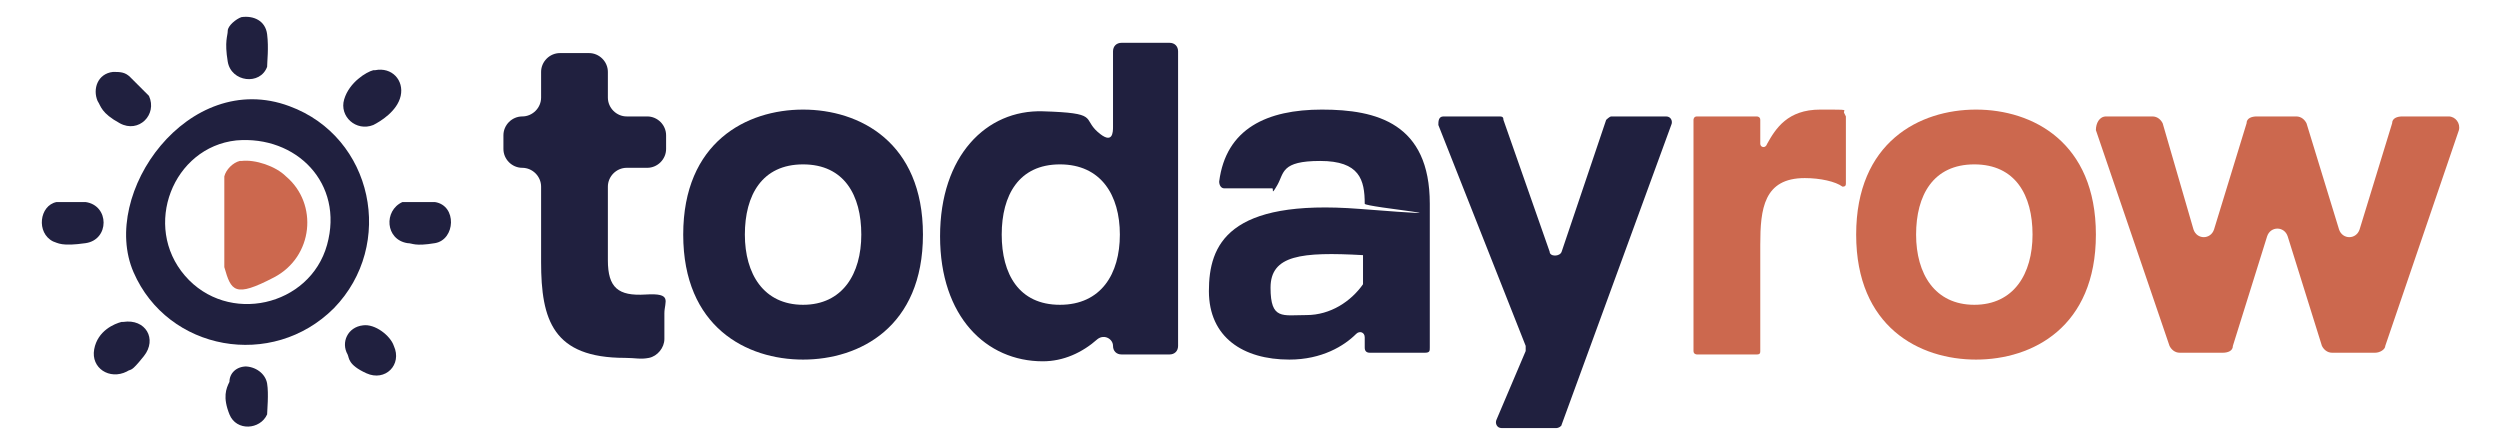
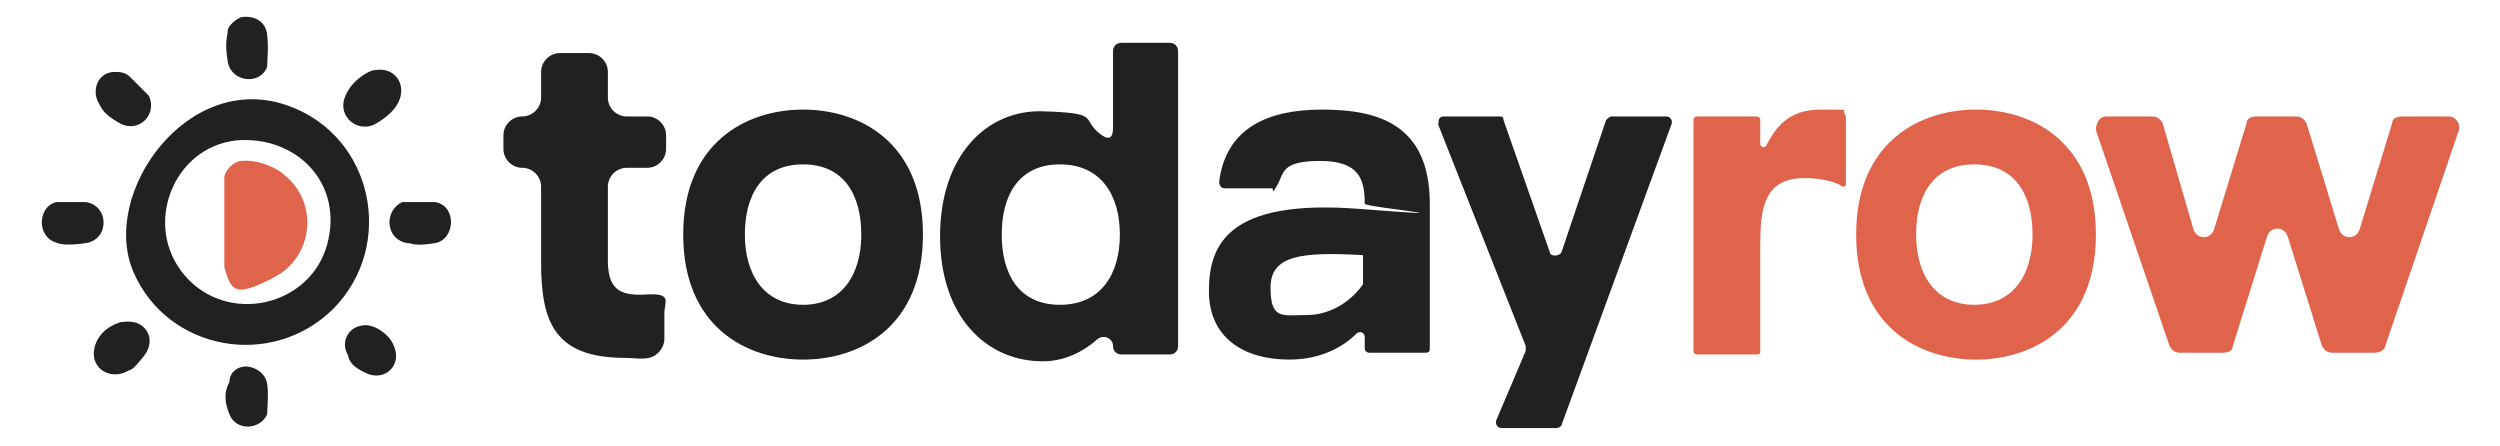
- <svg xmlns="http://www.w3.org/2000/svg" version="1.1" viewBox="0 0 146 26">
+ <svg xmlns="http://www.w3.org/2000/svg" id="Layer_1" version="1.1" viewBox="0 0 146 26">
+   <defs>
+     <style>
+       .st0 {
+         fill: #212121;
+       }
+ 
+       .st1 {
+         fill: #e0634b;
+       }
+     </style>
+   </defs>
  <g>
-     <path fill="#20203f" d="M35.5,15.2c0,1.6.6,2.1,2.2,2s1.1.4,1.1,1.1v1.5c0,.5-.4,1-.9,1.1s-.8,0-1.4,0c-4.2,0-4.9-2.2-4.9-5.6v-4.4c0-.6-.5-1.1-1.1-1.1h0c-.6,0-1.1-.5-1.1-1.1v-.8c0-.6.5-1.1,1.1-1.1h0c.6,0,1.1-.5,1.1-1.1v-1.5c0-.6.5-1.1,1.1-1.1h1.7c.6,0,1.1.5,1.1,1.1v1.5c0,.6.5,1.1,1.1,1.1h1.2c.6,0,1.1.5,1.1,1.1v.8c0,.6-.5,1.1-1.1,1.1h-1.2c-.6,0-1.1.5-1.1,1.1v4.4h0Z" />
-     <path fill="#20203f" d="M53.9,13.7c0,5.4-3.7,7.3-7,7.3s-7-1.9-7-7.3,3.7-7.3,7-7.3,7,1.9,7,7.3ZM50.3,13.7c0-2.3-1-4.1-3.4-4.1s-3.4,1.8-3.4,4.1,1.1,4.1,3.4,4.1,3.4-1.8,3.4-4.1Z" />
-     <path fill="#20203f" d="M68.8,3v17.2c0,.3-.2.5-.5.5h-2.8c-.3,0-.5-.2-.5-.5h0c0-.4-.5-.7-.9-.4c-.9.8-2,1.3-3.2,1.3-3.3,0-6-2.6-6-7.3s2.7-7.4,6-7.3,2.3.4,3.2,1.2c.9.8.9,0,.9-.3V3c0-.3.2-.5.5-.5h2.8c.3,0,.5.2.5.5ZM65.4,13.7c0-2.3-1.1-4.1-3.5-4.1s-3.4,1.8-3.4,4.1,1,4.1,3.4,4.1,3.5-1.8,3.5-4.1Z" />
-     <path fill="#20203f" d="M97.6,7.3l-6.4,17.5c0,.1-.2.2-.3.2h-3.2c-.3,0-.4-.3-.3-.5l1.7-4v-.3l-5.1-12.9c0-.2,0-.5.3-.5h3.2c.2,0,.3,0,.3.2l2.7,7.7c0,.3.6.3.7,0l2.6-7.7s.2-.2.3-.2h3.2c.3,0,.4.3.3.5h0Z" />
-     <path fill="#cc684e" d="M107.8,6.8h0v3.9c0,.1,0,.2-.2.2h0c-.4-.3-1.3-.5-2.2-.5-2.4,0-2.6,1.8-2.6,3.9v6.2c0,.1,0,.2-.2.2h-3.5s-.2,0-.2-.2V7s0-.2.2-.2h3.5s.2,0,.2.2v1.4c0,.2.3.3.4,0,.5-.9,1.2-2,3.1-2s1.3,0,1.4.2" />
-     <path fill="#cc684e" d="M122.4,13.7c0,5.4-3.7,7.3-7,7.3s-7-1.9-7-7.3,3.7-7.3,7-7.3,7,1.9,7,7.3ZM118.7,13.7c0-2.3-1-4.1-3.4-4.1s-3.4,1.8-3.4,4.1,1.1,4.1,3.4,4.1,3.4-1.8,3.4-4.1Z" />
-     <path fill="#cc684e" d="M143.6,7.6l-4.3,12.6c0,.2-.3.4-.6.4h-2.5c-.3,0-.5-.2-.6-.4l-2-6.4c-.2-.6-1-.6-1.2,0l-2,6.4c0,.3-.3.4-.6.4h-2.5c-.3,0-.5-.2-.6-.4l-4.3-12.6c0-.4.2-.8.6-.8h2.7c.3,0,.5.2.6.4l1.8,6.2c.2.6,1,.6,1.2,0l1.9-6.2c0-.3.3-.4.6-.4h2.3c.3,0,.5.2.6.4l1.9,6.2c.2.6,1,.6,1.2,0l1.9-6.2c0-.3.3-.4.6-.4h2.7c.4,0,.7.4.6.8h0Z" />
-     <path fill="#20203f" d="M83.5,11.9v8.4c0,.2,0,.3-.3.3h-3.2c-.2,0-.3-.1-.3-.3v-.6c0-.3-.3-.4-.5-.2c-.7.7-2,1.5-3.9,1.5-2.7,0-4.7-1.3-4.7-4s1.1-5.4,8.8-4.8.3-.1.3-.3h0c0-1.4-.3-2.5-2.6-2.5s-2.1.7-2.5,1.4-.2.2-.3.2h-2.8c-.2,0-.3-.2-.3-.4.4-3.1,2.8-4.2,6-4.2s6.3.8,6.3,5.5h0ZM79.6,14.9c-3.6-.2-5.4,0-5.4,1.9s.7,1.6,2.1,1.6,2.6-.8,3.3-1.8v-1.7h0Z" />
+     <path class="st0" d="M35.5,15.2c0,1.6.6,2.1,2.2,2s1.1.4,1.1,1.1v1.5c0,.5-.4,1-.9,1.1s-.8,0-1.4,0c-4.2,0-4.9-2.2-4.9-5.6v-4.4c0-.6-.5-1.1-1.1-1.1h0c-.6,0-1.1-.5-1.1-1.1v-.8c0-.6.5-1.1,1.1-1.1h0c.6,0,1.1-.5,1.1-1.1v-1.5c0-.6.5-1.1,1.1-1.1h1.7c.6,0,1.1.5,1.1,1.1v1.5c0,.6.5,1.1,1.1,1.1h1.2c.6,0,1.1.5,1.1,1.1v.8c0,.6-.5,1.1-1.1,1.1h-1.2c-.6,0-1.1.5-1.1,1.1v4.4h0Z" />
+     <path class="st0" d="M53.9,13.7c0,5.4-3.7,7.3-7,7.3s-7-1.9-7-7.3,3.7-7.3,7-7.3,7,1.9,7,7.3ZM50.3,13.7c0-2.3-1-4.1-3.4-4.1s-3.4,1.8-3.4,4.1,1.1,4.1,3.4,4.1,3.4-1.8,3.4-4.1Z" />
+     <path class="st0" d="M68.8,3v17.2c0,.3-.2.5-.5.5h-2.8c-.3,0-.5-.2-.5-.5h0c0-.4-.5-.7-.9-.4-.9.8-2,1.3-3.2,1.3-3.3,0-6-2.6-6-7.3s2.7-7.4,6-7.3,2.3.4,3.2,1.2c.9.8.9,0,.9-.3V3c0-.3.2-.5.5-.5h2.8c.3,0,.5.2.5.5ZM65.4,13.7c0-2.3-1.1-4.1-3.5-4.1s-3.4,1.8-3.4,4.1,1,4.1,3.4,4.1,3.5-1.8,3.5-4.1Z" />
+     <path class="st0" d="M97.6,7.3l-6.4,17.5c0,.1-.2.2-.3.2h-3.2c-.3,0-.4-.3-.3-.5l1.7-4v-.3l-5.1-12.9c0-.2,0-.5.3-.5h3.2c.2,0,.3,0,.3.2l2.7,7.7c0,.3.6.3.7,0l2.6-7.7s.2-.2.3-.2h3.2c.3,0,.4.3.3.5h0Z" />
+     <path class="st1" d="M107.8,6.8h0v3.9c0,.1,0,.2-.2.2h0c-.4-.3-1.3-.5-2.2-.5-2.4,0-2.6,1.8-2.6,3.9v6.2c0,.1,0,.2-.2.2h-3.5s-.2,0-.2-.2V7s0-.2.2-.2h3.5s.2,0,.2.2v1.4c0,.2.3.3.4,0,.5-.9,1.2-2,3.1-2s1.3,0,1.4.2" />
+     <path class="st1" d="M122.4,13.7c0,5.4-3.7,7.3-7,7.3s-7-1.9-7-7.3,3.7-7.3,7-7.3,7,1.9,7,7.3ZM118.7,13.7c0-2.3-1-4.1-3.4-4.1s-3.4,1.8-3.4,4.1,1.1,4.1,3.4,4.1,3.4-1.8,3.4-4.1Z" />
+     <path class="st1" d="M143.6,7.6l-4.3,12.6c0,.2-.3.4-.6.4h-2.5c-.3,0-.5-.2-.6-.4l-2-6.4c-.2-.6-1-.6-1.2,0l-2,6.4c0,.3-.3.4-.6.4h-2.5c-.3,0-.5-.2-.6-.4l-4.3-12.6c0-.4.2-.8.6-.8h2.7c.3,0,.5.2.6.4l1.8,6.2c.2.6,1,.6,1.2,0l1.9-6.2c0-.3.3-.4.6-.4h2.3c.3,0,.5.2.6.4l1.9,6.2c.2.6,1,.6,1.2,0l1.9-6.2c0-.3.3-.4.6-.4h2.7c.4,0,.7.4.6.8h0Z" />
+     <path class="st0" d="M83.5,11.9v8.4c0,.2,0,.3-.3.3h-3.2c-.2,0-.3-.1-.3-.3v-.6c0-.3-.3-.4-.5-.2-.7.7-2,1.5-3.9,1.5-2.7,0-4.7-1.3-4.7-4s1.1-5.4,8.8-4.8.3-.1.3-.3h0c0-1.4-.3-2.5-2.6-2.5s-2.1.7-2.5,1.4-.2.2-.3.2h-2.8c-.2,0-.3-.2-.3-.4.4-3.1,2.8-4.2,6-4.2s6.3.8,6.3,5.5h0ZM79.6,14.9c-3.6-.2-5.4,0-5.4,1.9s.7,1.6,2.1,1.6,2.6-.8,3.3-1.8v-1.7h0Z" />
  </g>
  <g>
-     <path fill="#20203f" d="M19.5,18c-3.6,3.6-9.7,2.5-11.7-2.1s3.2-11.9,9.1-9.7c4.9,1.8,6.2,8.1,2.6,11.8h0ZM13.8,8.2c-3.7.4-5.5,5-3,7.9,2.5,2.9,7.3,1.8,8.3-1.8s-1.8-6.4-5.3-6.1Z" />
-     <path fill="#20203f" d="M21.9,4.1c1-.2,1.7.6,1.5,1.5s-1.2,1.5-1.6,1.7c-1,.4-2-.5-1.7-1.5s1.3-1.6,1.7-1.7c0,0,.1,0,.1,0Z" />
-     <path fill="#20203f" d="M14.1,1c.7-.1,1.4.2,1.5,1s0,1.6,0,1.9c-.4,1.1-2.1.9-2.3-.3s0-1.5,0-1.8.5-.7.8-.8Z" />
-     <path fill="#20203f" d="M3.3,11.8h1.7c1.4.2,1.4,2.2,0,2.4s-1.6,0-1.9-.1c-1-.5-.8-2.1.2-2.3Z" />
-     <path fill="#20203f" d="M23.7,11.8h1.7c1.3.2,1.2,2.2,0,2.4s-1.3,0-1.6,0c-1.3-.2-1.4-1.9-.3-2.4,0,0,.2,0,.2,0Z" />
-     <path fill="#20203f" d="M14.3,21.4c.6,0,1.2.4,1.3,1s0,1.6,0,1.8c-.4.9-1.8,1-2.2,0s-.2-1.5,0-1.9c0-.5.4-.9,1-.9h-.1Z" />
-     <path fill="#20203f" d="M6.6,4.2c.4,0,.7,0,1,.3l1.1,1.1c.5,1.1-.6,2.2-1.7,1.6s-1.1-1-1.3-1.3c-.3-.7,0-1.6.9-1.7Z" />
-     <path fill="#20203f" d="M7.2,18.8c1.3-.2,2,1,1.2,2s-.7.7-1,.9c-1,.5-2.1-.2-1.9-1.3s1.2-1.5,1.6-1.6h.1Z" />
-     <path fill="#20203f" d="M21.2,19c.7-.1,1.6.6,1.8,1.2.5,1.1-.5,2.1-1.6,1.6s-1-.9-1.1-1.1c-.4-.7,0-1.6.9-1.7h0Z" />
-     <path fill="#cc684e" d="M14.1,9.4c.8-.1,2,.3,2.6.9,1.9,1.6,1.6,4.7-.7,5.9-2.3,1.2-2.5.8-2.9-.6v-5.3c.1-.4.5-.8.9-.9,0,0,.1,0,.1,0Z" />
+     <path class="st0" d="M19.5,18c-3.6,3.6-9.7,2.5-11.7-2.1s3.2-11.9,9.1-9.7c4.9,1.8,6.2,8.1,2.6,11.8h0ZM13.8,8.2c-3.7.4-5.5,5-3,7.9,2.5,2.9,7.3,1.8,8.3-1.8s-1.8-6.4-5.3-6.1Z" />
+     <path class="st0" d="M21.9,4.1c1-.2,1.7.6,1.5,1.5s-1.2,1.5-1.6,1.7c-1,.4-2-.5-1.7-1.5s1.3-1.6,1.7-1.7c0,0,.1,0,.1,0Z" />
+     <path class="st0" d="M14.1,1c.7-.1,1.4.2,1.5,1s0,1.6,0,1.9c-.4,1.1-2.1.9-2.3-.3s0-1.5,0-1.8.5-.7.8-.8Z" />
+     <path class="st0" d="M3.3,11.8h1.7c1.4.2,1.4,2.2,0,2.4s-1.6,0-1.9-.1c-1-.5-.8-2.1.2-2.3Z" />
+     <path class="st0" d="M23.7,11.8h1.7c1.3.2,1.2,2.2,0,2.4s-1.3,0-1.6,0c-1.3-.2-1.4-1.9-.3-2.4,0,0,.2,0,.2,0Z" />
+     <path class="st0" d="M14.3,21.4c.6,0,1.2.4,1.3,1s0,1.6,0,1.8c-.4.9-1.8,1-2.2,0s-.2-1.5,0-1.9c0-.5.4-.9,1-.9h-.1Z" />
+     <path class="st0" d="M6.6,4.2c.4,0,.7,0,1,.3l1.1,1.1c.5,1.1-.6,2.2-1.7,1.6s-1.1-1-1.3-1.3c-.3-.7,0-1.6.9-1.7Z" />
+     <path class="st0" d="M7.2,18.8c1.3-.2,2,1,1.2,2s-.7.7-1,.9c-1,.5-2.1-.2-1.9-1.3s1.2-1.5,1.6-1.6h.1Z" />
+     <path class="st0" d="M21.2,19c.7-.1,1.6.6,1.8,1.2.5,1.1-.5,2.1-1.6,1.6s-1-.9-1.1-1.1c-.4-.7,0-1.6.9-1.7h0Z" />
+     <path class="st1" d="M14.1,9.4c.8-.1,2,.3,2.6.9,1.9,1.6,1.6,4.7-.7,5.9-2.3,1.2-2.5.8-2.9-.6v-5.3c.1-.4.5-.8.9-.9,0,0,.1,0,.1,0Z" />
  </g>
</svg>
